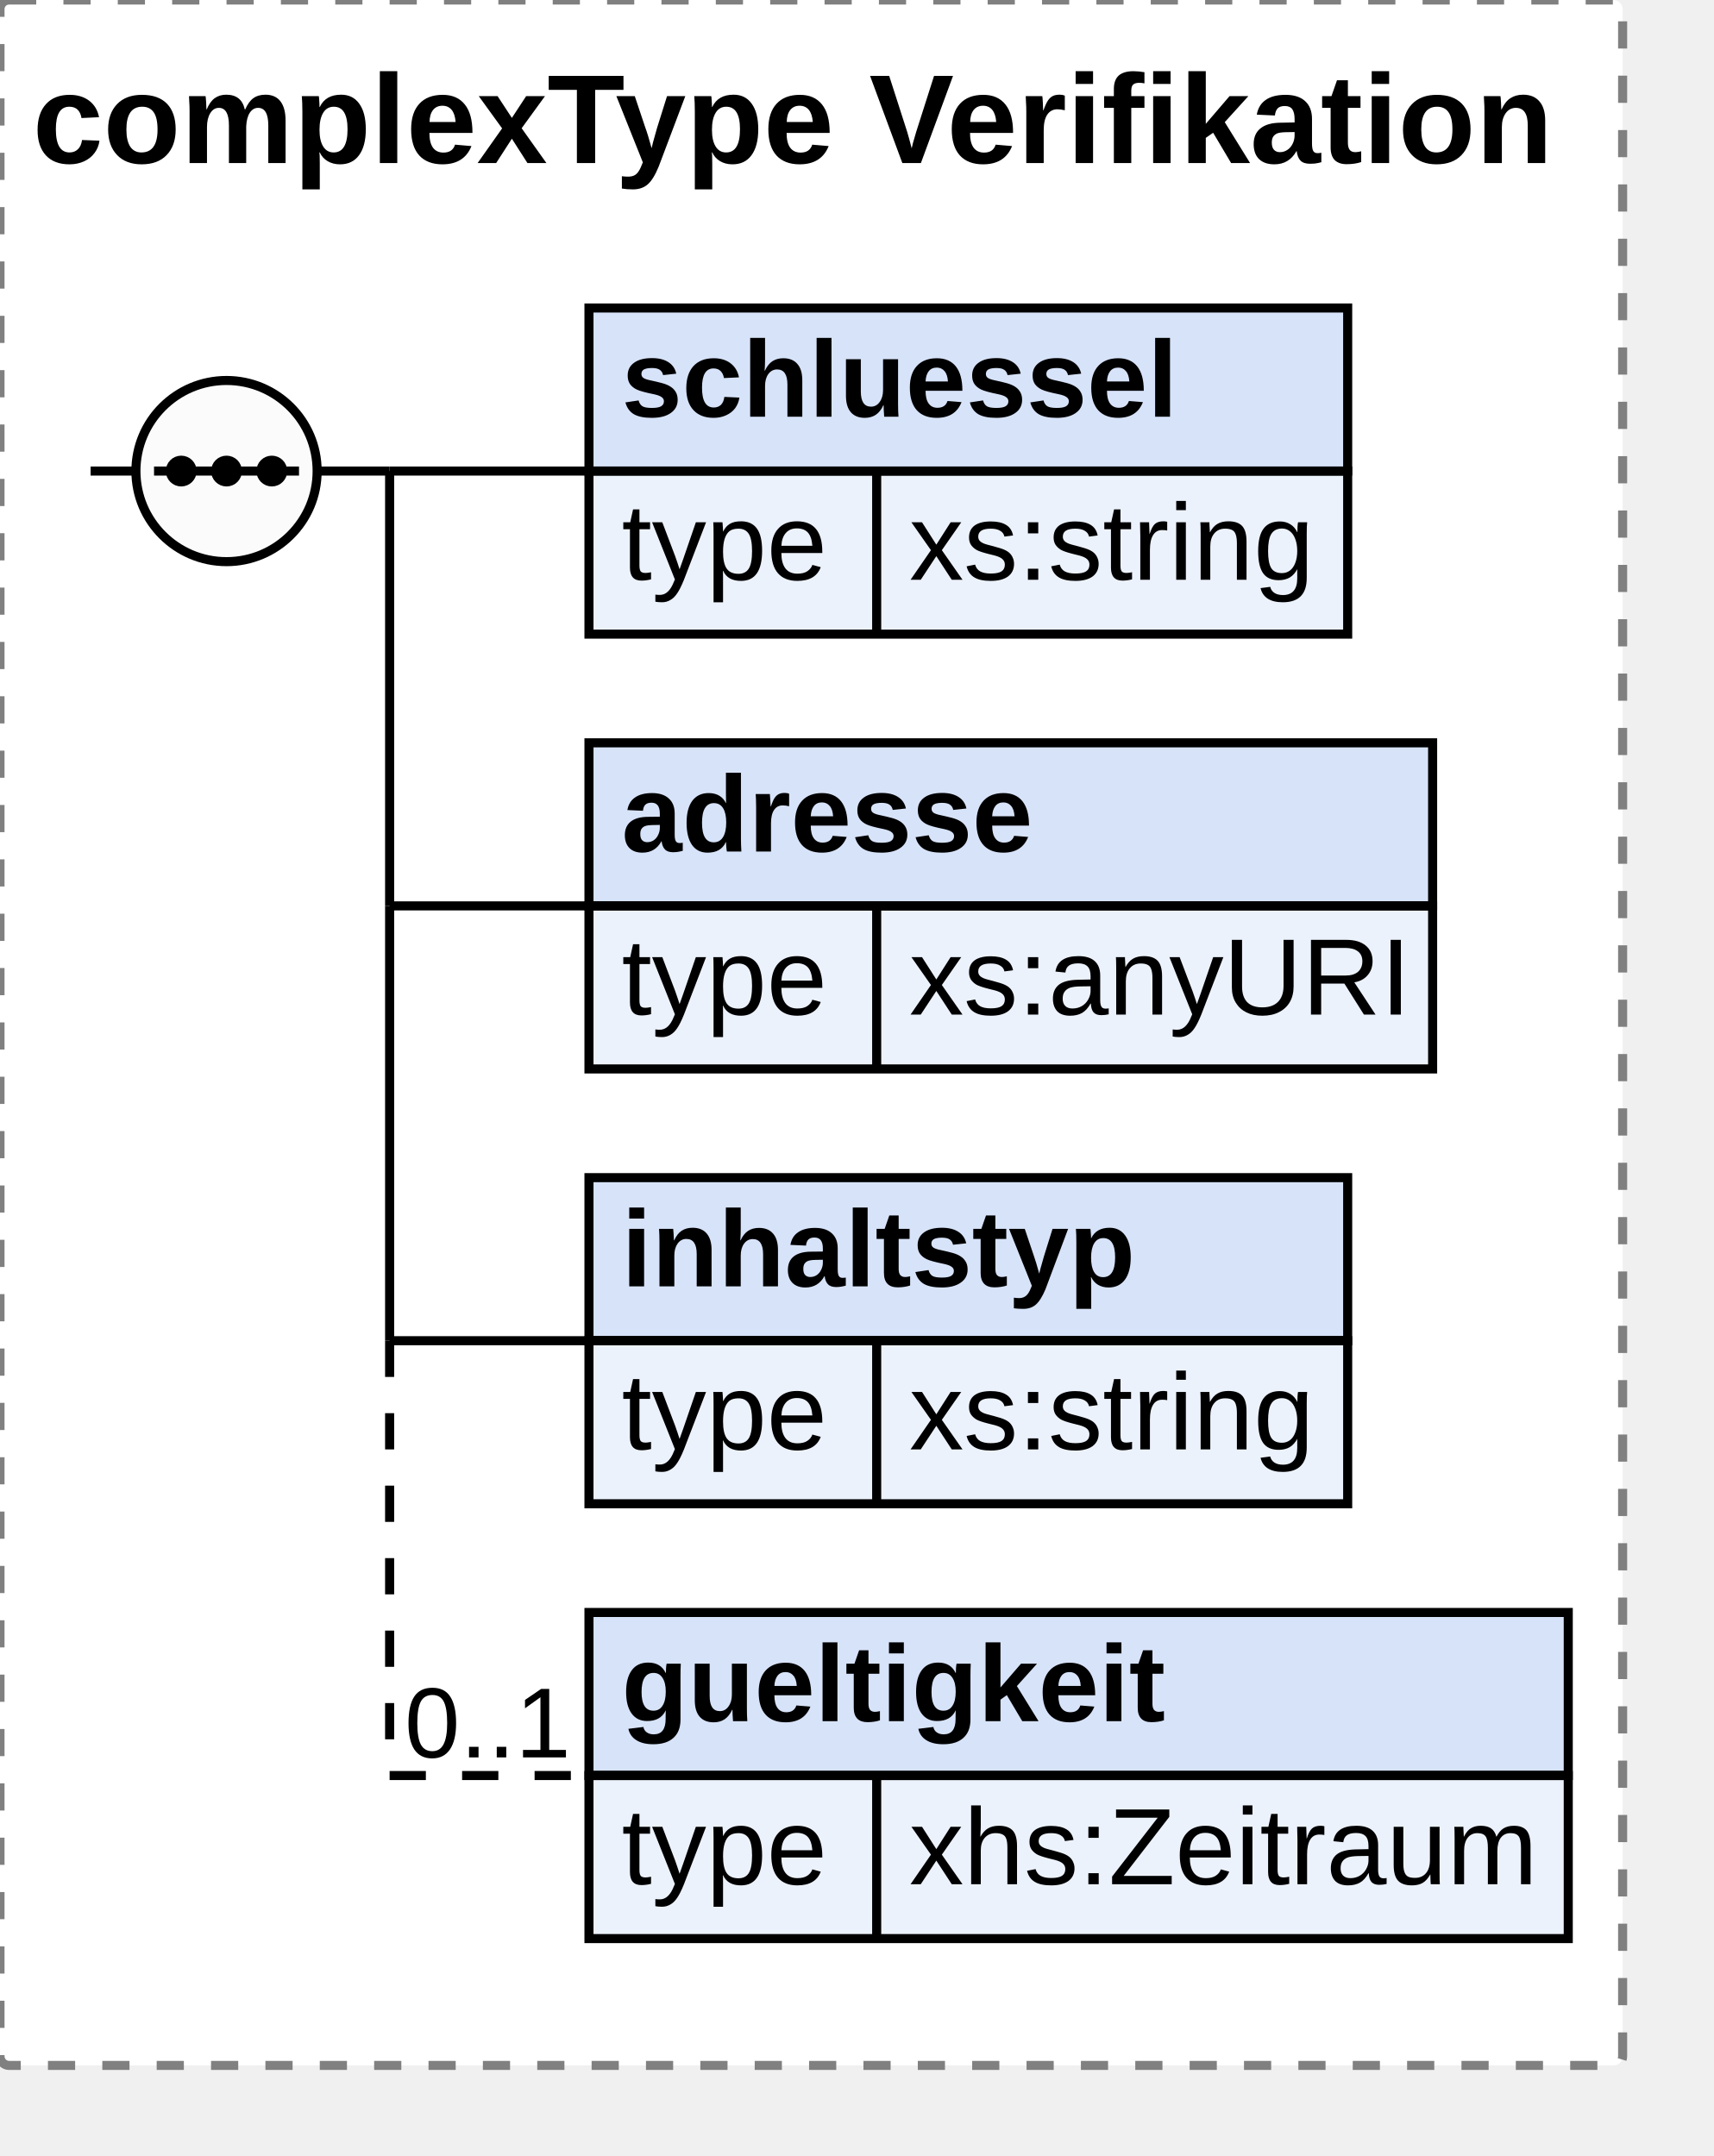
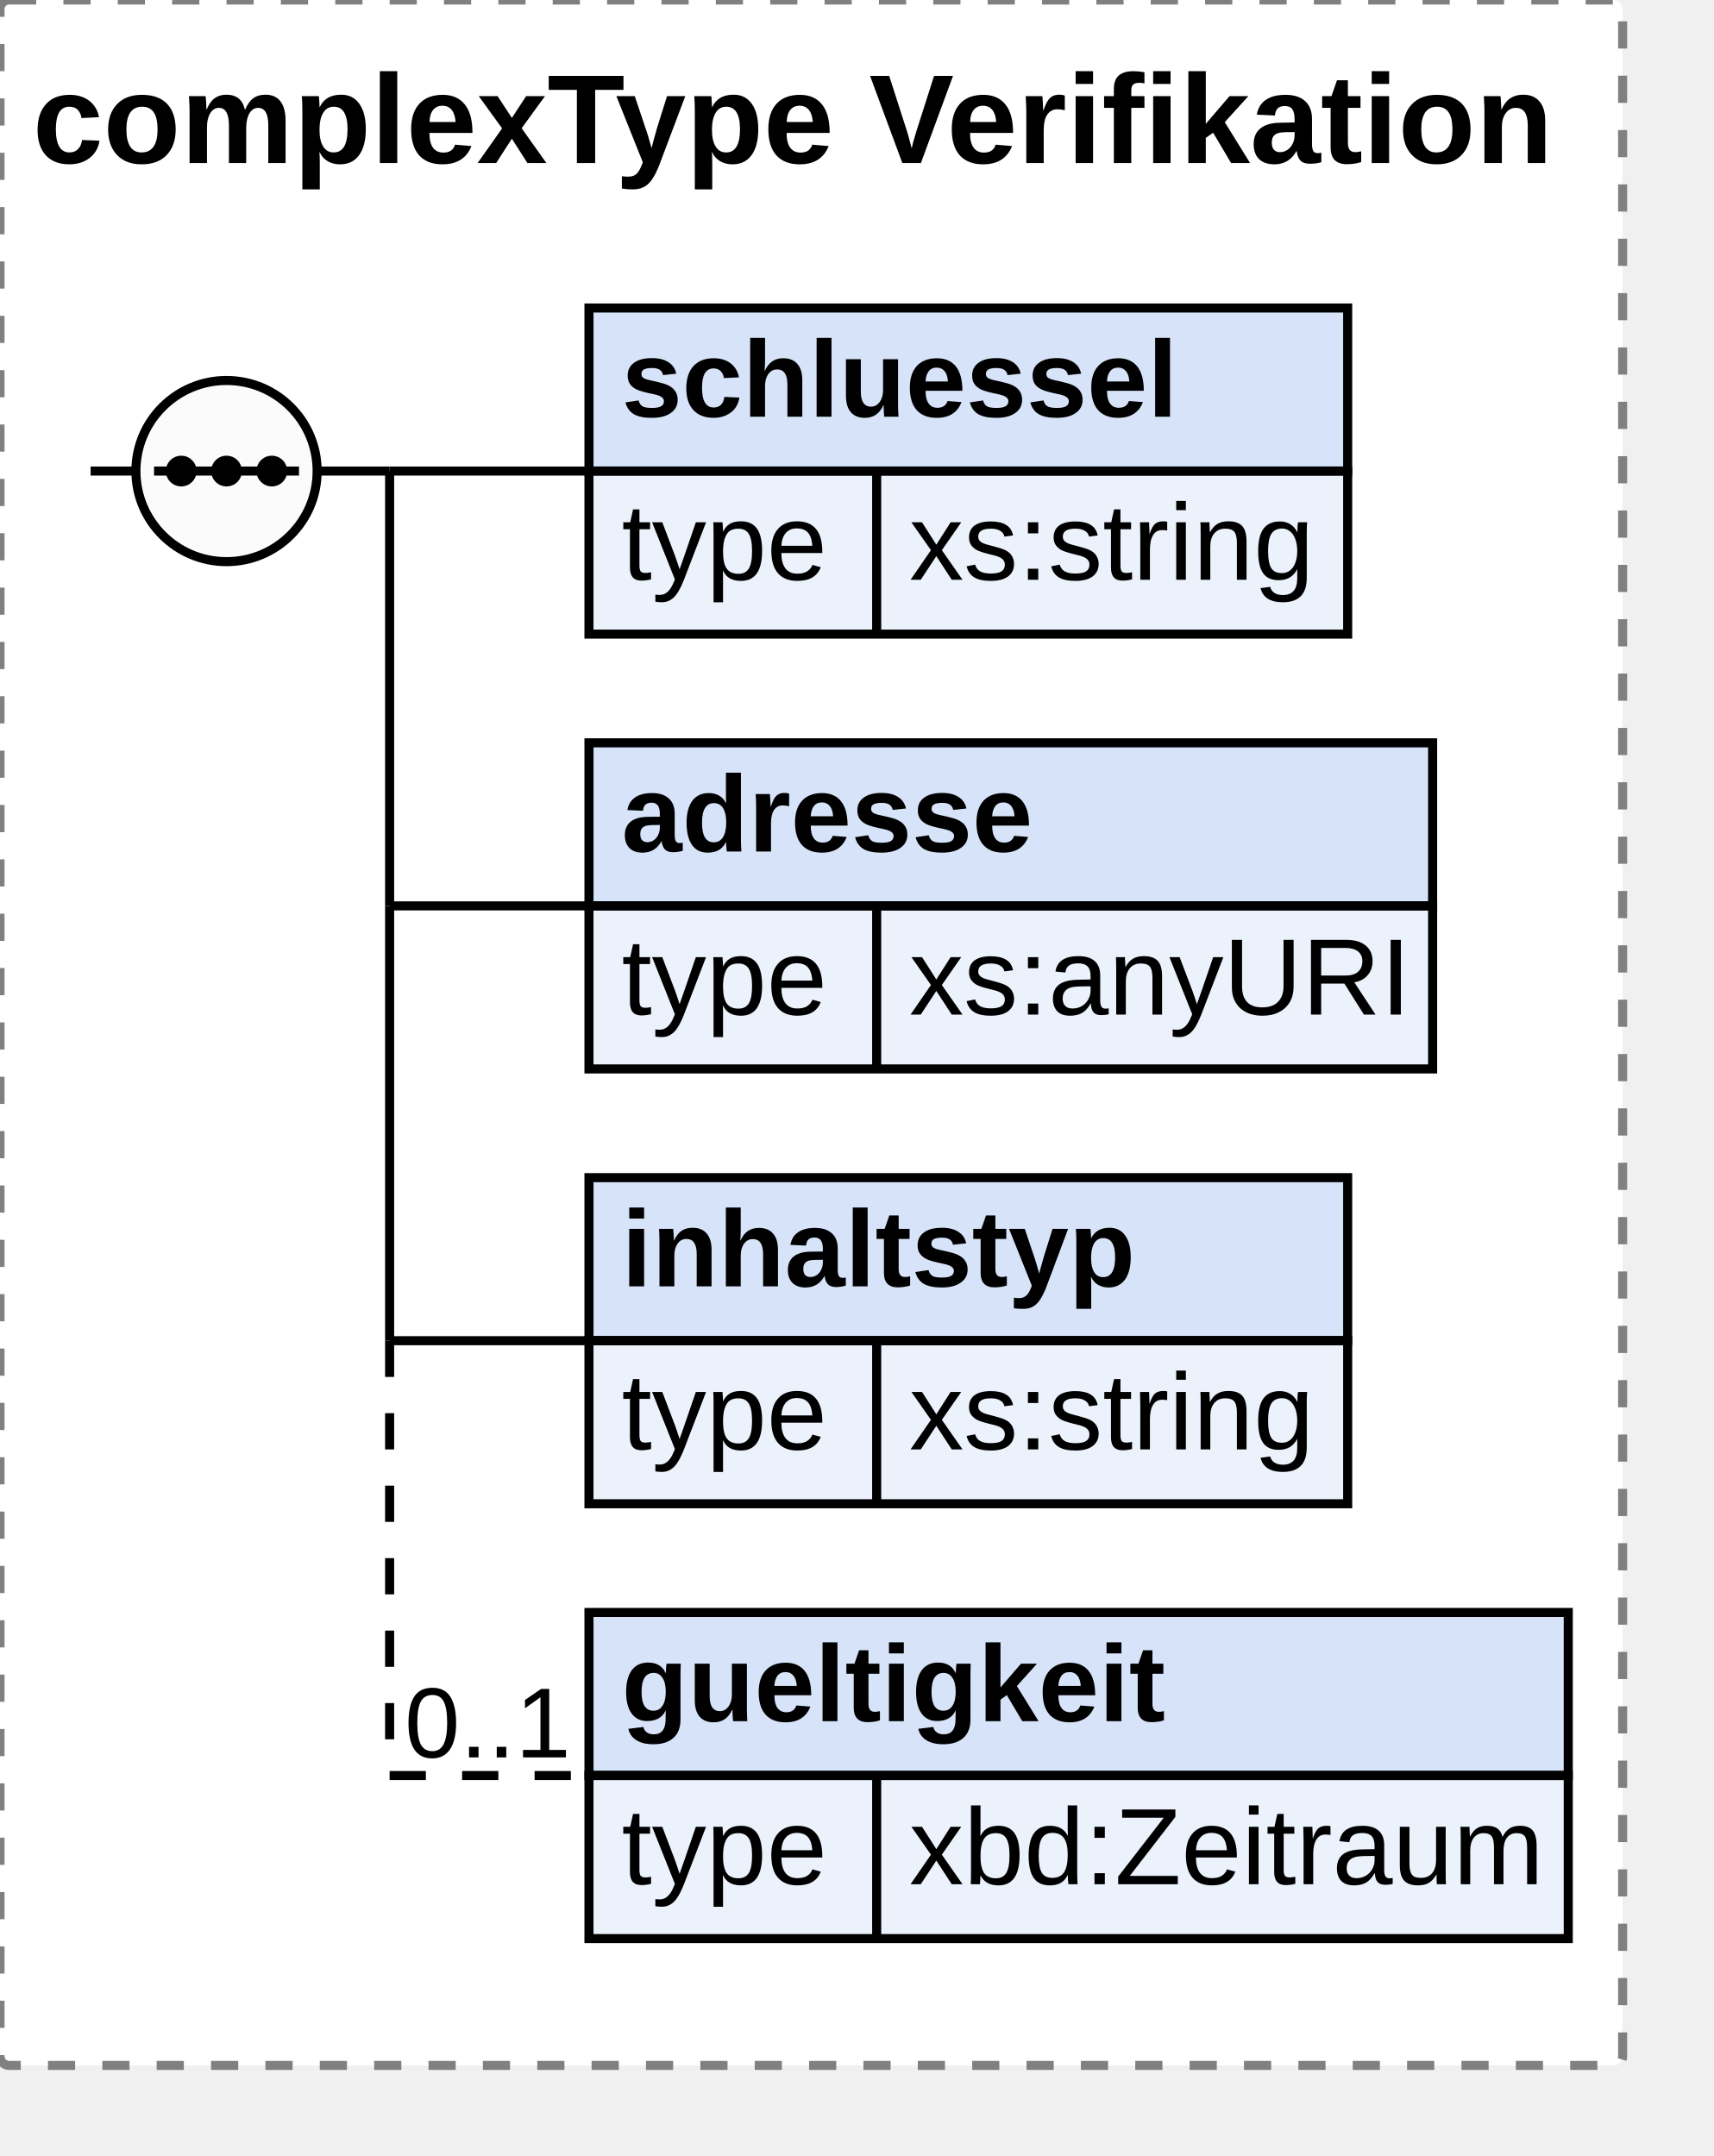
<svg xmlns="http://www.w3.org/2000/svg" width="189.078" height="238">
  <defs>
    <style type="text/css">
                        text {
                            font-family: 'Arial';
                            fill: black;
                        }
                        text.at {
                            font-family: 'Arial';
                            fill: rgb(242, 152, 0);
                        }
                        line {
                            stroke: black;
                        }
                        line.type-structure {
                            stroke: black;
                        }
                        line.type-structure-optional {
                            stroke: black;
                            stroke-dasharray: 4, 4;
                        }
                        rect.attribute-upper {
                            stroke: black;
                            fill: rgb(255, 239, 211);
                        }
                        rect.element-upper {
                            stroke: black;
                            fill: rgb(215, 227, 249);
                        }
                        rect.element-lower {
                            stroke: black;
                            fill: rgb(236, 242, 252);
                        }
                        a text {
                            fill: black;
                        } 
                    </style>
  </defs>
  <rect width="179.078" height="228" stroke-dasharray="3,3" rx="1" ry="1" style="stroke: grey;fill: white;" />
  <text font-size="14" x="3.6" y="18" font-weight="bold">complexType Verifikation</text>
  <g transform="translate(10,34)">
    <g transform="translate(55,0)">
      <rect width="83.734" height="18" class="element-upper" />
      <rect width="83.734" height="18" y="18" class="element-lower" />
      <text font-size="12" x="3.6" y="12" font-weight="bold">schluessel</text>
      <line x1="0" y1="18" x2="83.734" y2="18" />
      <text font-size="12" fill="grey" x="3.6" y="30">type</text>
      <line x1="31.753" y1="18" x2="31.753" y2="36" />
      <text font-size="12" x="35.353" y="30">xs:string</text>
      <g transform="translate(83.73438,0)" />
    </g>
    <line x1="33" y1="18" x2="55" y2="18" class="type-structure-required" />
    <text font-size="11" fill="black" x="53" y="16" text-anchor="end" />
    <line x1="33" y1="18" x2="33" y2="18" class="type-structure-required" />
    <g transform="translate(55,48)">
      <rect width="93.109" height="18" class="element-upper" />
      <rect width="93.109" height="18" y="18" class="element-lower" />
      <text font-size="12" x="3.6" y="12" font-weight="bold">adresse</text>
      <line x1="0" y1="18" x2="93.109" y2="18" />
      <text font-size="12" fill="grey" x="3.6" y="30">type</text>
      <line x1="31.753" y1="18" x2="31.753" y2="36" />
      <text font-size="12" x="35.353" y="30">xs:anyURI</text>
      <g transform="translate(93.10938,0)" />
    </g>
    <line x1="33" y1="66" x2="55" y2="66" class="type-structure-required" />
    <text font-size="11" fill="black" x="53" y="64" text-anchor="end" />
    <line x1="33" y1="18" x2="33" y2="66" class="type-structure-required" />
    <g transform="translate(55,96)">
      <rect width="83.734" height="18" class="element-upper" />
      <rect width="83.734" height="18" y="18" class="element-lower" />
      <text font-size="12" x="3.6" y="12" font-weight="bold">inhaltstyp</text>
      <line x1="0" y1="18" x2="83.734" y2="18" />
      <text font-size="12" fill="grey" x="3.6" y="30">type</text>
      <line x1="31.753" y1="18" x2="31.753" y2="36" />
      <text font-size="12" x="35.353" y="30">xs:string</text>
      <g transform="translate(83.73438,0)" />
    </g>
    <line x1="33" y1="114" x2="55" y2="114" class="type-structure-required" />
    <text font-size="11" fill="black" x="53" y="112" text-anchor="end" />
    <line x1="33" y1="66" x2="33" y2="114" class="type-structure-required" />
    <g transform="translate(55,144)">
      <rect width="108.078" height="18" class="element-upper" />
      <rect width="108.078" height="18" y="18" class="element-lower" />
      <text font-size="12" x="3.6" y="12" font-weight="bold">gueltigkeit</text>
      <line x1="0" y1="18" x2="108.078" y2="18" />
      <text font-size="12" fill="grey" x="3.6" y="30">type</text>
      <line x1="31.753" y1="18" x2="31.753" y2="36" />
-       <text font-size="12" x="35.353" y="30">xhs:Zeitraum</text>
+       <text font-size="12" x="35.353" y="30">xbd:Zeitraum</text>
      <g transform="translate(108.0781,0)" />
    </g>
    <line x1="33" y1="162" x2="55" y2="162" class="type-structure-optional" />
    <text font-size="11" fill="black" x="53" y="160" text-anchor="end">0..1</text>
    <line x1="33" y1="114" x2="33" y2="162" class="type-structure-optional" />
    <circle cx="15" cy="18" r="10" stroke="black" fill="rgb(251, 251, 251)" />
    <line x1="0" y1="18" x2="5" y2="18" class="type-structure-required" />
    <line x1="25" y1="18" x2="33" y2="18" class="type-structure-required" />
    <circle cx="10" cy="18" r="1.2" stroke="black" fill="black" />
    <circle cx="15" cy="18" r="1.2" stroke="black" fill="black" />
    <circle cx="20" cy="18" r="1.2" stroke="black" fill="black" />
    <line x1="7" y1="18" x2="23" y2="18" />
  </g>
</svg>
